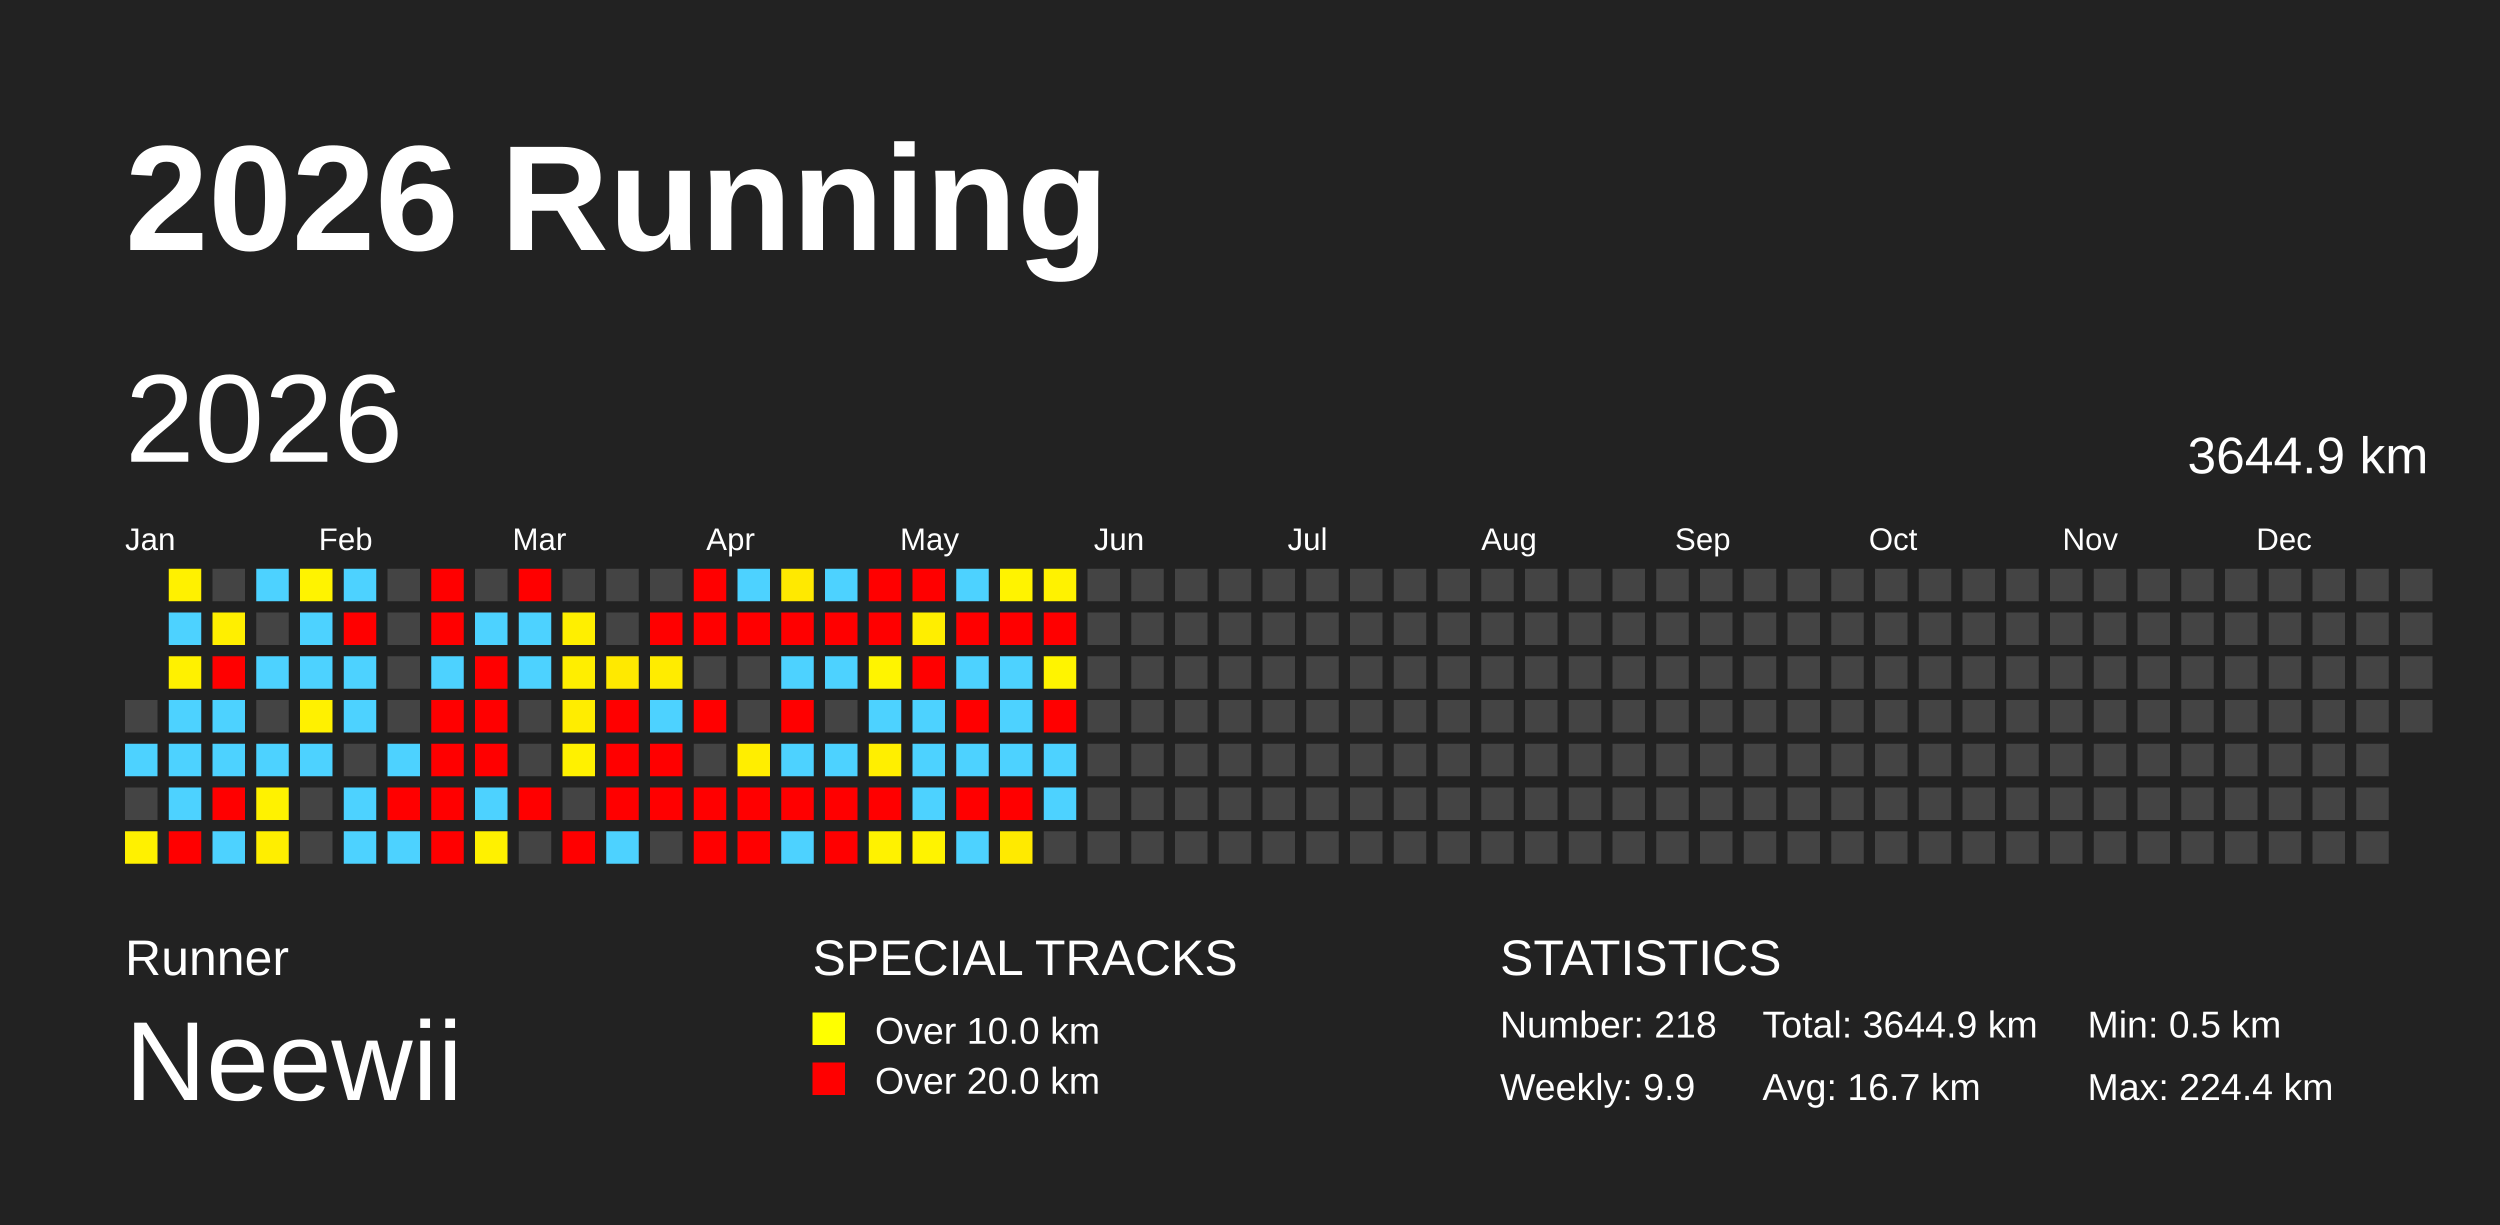
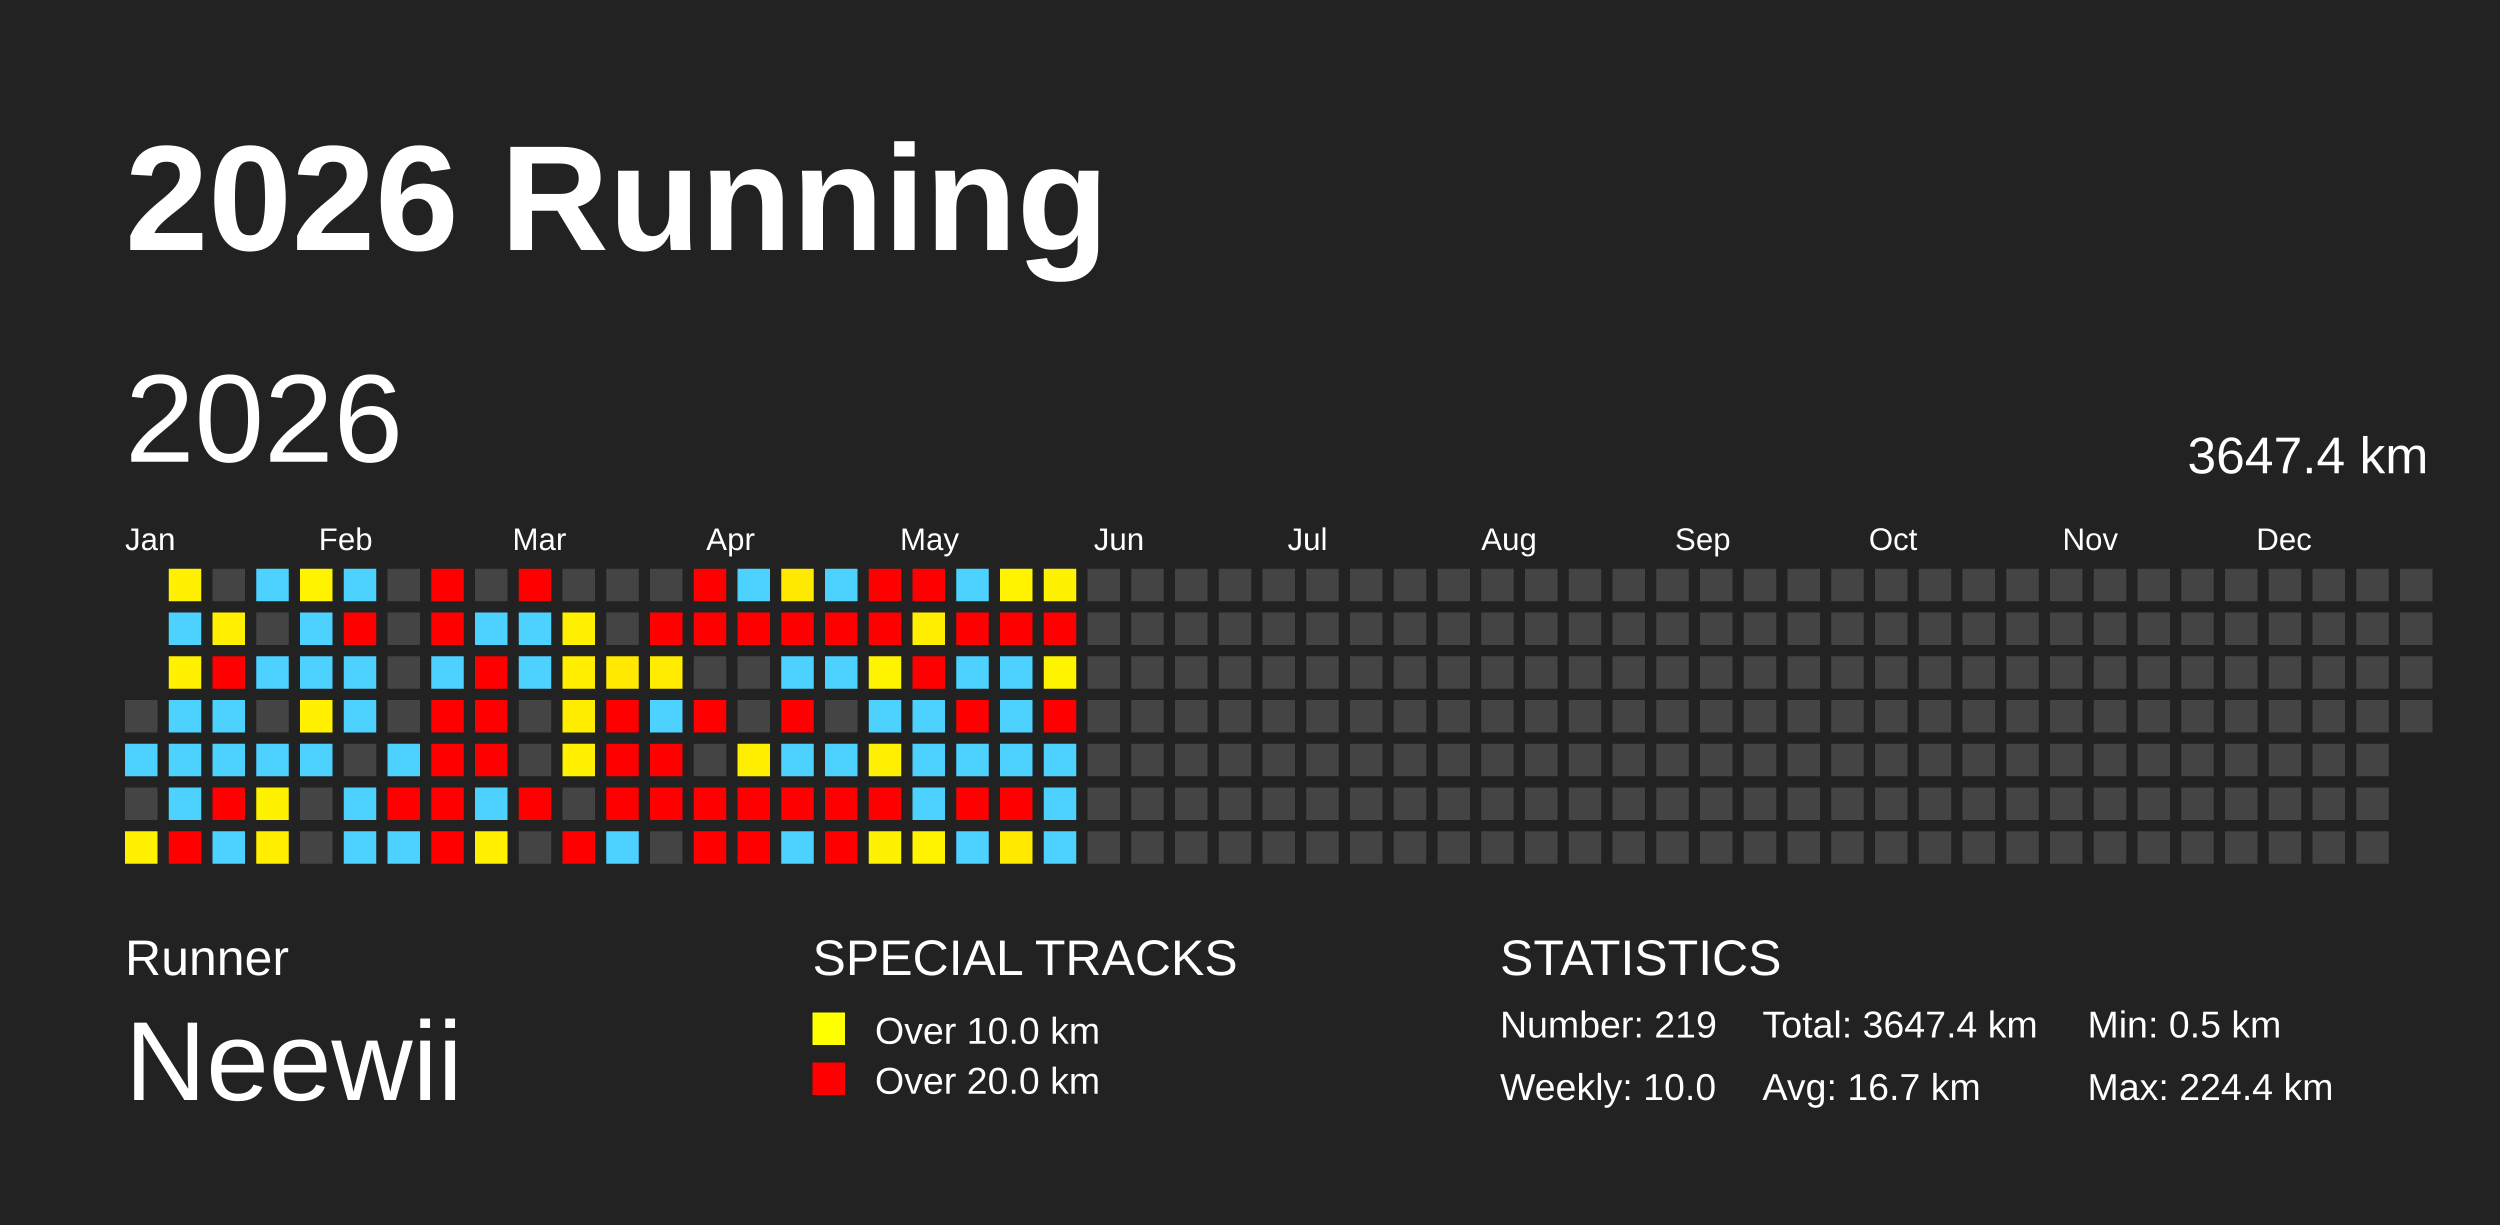
<svg xmlns="http://www.w3.org/2000/svg" baseProfile="full" height="98mm" version="1.1" viewBox="0,0,200,98" width="200mm">
  <defs />
  <rect fill="#222222" height="98" width="200" x="0" y="0" />
  <text fill="#FFFFFF" style="font-size:12px; font-family:Arial; font-weight:bold;" x="10" y="20">2026 Running</text>
  <text fill="#FFFFFF" style="font-size:4px; font-family:Arial" x="10" y="78">Runner</text>
  <text fill="#FFFFFF" style="font-size:9px; font-family:Arial" x="10" y="88">Neewii</text>
  <text fill="#FFFFFF" style="font-size:4px; font-family:Arial" x="65" y="78">SPECIAL TRACKS</text>
  <rect fill="yellow" height="2.6" width="2.6" x="65" y="81" />
  <text fill="#FFFFFF" style="font-size:3px; font-family:Arial" x="70" y="83.5">Over 10.0 km</text>
  <rect fill="red" height="2.6" width="2.6" x="65" y="85" />
  <text fill="#FFFFFF" style="font-size:3px; font-family:Arial" x="70" y="87.5">Over 20.0 km</text>
  <text fill="#FFFFFF" style="font-size:4px; font-family:Arial" x="120" y="78">STATISTICS</text>
-   <text fill="#FFFFFF" style="font-size:3px; font-family:Arial" x="120" y="83">Number: 218</text>
-   <text fill="#FFFFFF" style="font-size:3px; font-family:Arial" x="120" y="88">Weekly: 9.9</text>
-   <text fill="#FFFFFF" style="font-size:3px; font-family:Arial" x="141" y="83">Total: 3644.9 km</text>
+   <text fill="#FFFFFF" style="font-size:3px; font-family:Arial" x="120" y="83">Number: 219</text>
+   <text fill="#FFFFFF" style="font-size:3px; font-family:Arial" x="120" y="88">Weekly: 10.0</text>
+   <text fill="#FFFFFF" style="font-size:3px; font-family:Arial" x="141" y="83">Total: 3647.4 km</text>
  <text fill="#FFFFFF" style="font-size:3px; font-family:Arial" x="141" y="88">Avg: 16.7 km</text>
  <text fill="#FFFFFF" style="font-size:3px; font-family:Arial" x="167" y="83">Min: 0.5 km</text>
  <text fill="#FFFFFF" style="font-size:3px; font-family:Arial" x="167" y="88">Max: 224.4 km</text>
  <text dominant-baseline="hanging" fill="#FFFFFF" style="font-size:10.0px; font-family:Arial;" x="10" y="30">2026</text>
-   <text dominant-baseline="hanging" fill="#FFFFFF" style="font-size:4.125px; font-family:Arial;" x="175" y="35">3644.9 km</text>
+   <text dominant-baseline="hanging" fill="#FFFFFF" style="font-size:4.125px; font-family:Arial;" x="175" y="35">3647.4 km</text>
  <text fill="#FFFFFF" style="font-size:2.5px; font-family:Arial" x="10.0" y="44">Jan</text>
  <text fill="#FFFFFF" style="font-size:2.5px; font-family:Arial" x="25.5" y="44">Feb</text>
  <text fill="#FFFFFF" style="font-size:2.5px; font-family:Arial" x="41.0" y="44">Mar</text>
  <text fill="#FFFFFF" style="font-size:2.5px; font-family:Arial" x="56.5" y="44">Apr</text>
  <text fill="#FFFFFF" style="font-size:2.5px; font-family:Arial" x="72.0" y="44">May</text>
  <text fill="#FFFFFF" style="font-size:2.5px; font-family:Arial" x="87.5" y="44">Jun</text>
  <text fill="#FFFFFF" style="font-size:2.5px; font-family:Arial" x="103.0" y="44">Jul</text>
  <text fill="#FFFFFF" style="font-size:2.5px; font-family:Arial" x="118.5" y="44">Aug</text>
  <text fill="#FFFFFF" style="font-size:2.5px; font-family:Arial" x="134.0" y="44">Sep</text>
  <text fill="#FFFFFF" style="font-size:2.5px; font-family:Arial" x="149.5" y="44">Oct</text>
  <text fill="#FFFFFF" style="font-size:2.5px; font-family:Arial" x="165.0" y="44">Nov</text>
  <text fill="#FFFFFF" style="font-size:2.5px; font-family:Arial" x="180.5" y="44">Dec</text>
  <rect fill="#444444" height="2.6" width="2.6" x="10.0" y="56.0" />
  <rect fill="#4dd2ff" height="2.6" width="2.6" x="10.0" y="59.5" />
  <rect fill="#444444" height="2.6" width="2.6" x="10.0" y="63.0" />
  <rect fill="#fff100" height="2.6" width="2.6" x="10.0" y="66.5" />
  <rect fill="#fff100" height="2.6" width="2.6" x="13.5" y="45.5" />
  <rect fill="#4dd2ff" height="2.6" width="2.6" x="13.5" y="49.0" />
  <rect fill="#fff100" height="2.6" width="2.6" x="13.5" y="52.5" />
  <rect fill="#4dd2ff" height="2.6" width="2.6" x="13.5" y="56.0" />
  <rect fill="#4dd2ff" height="2.6" width="2.6" x="13.5" y="59.5" />
  <rect fill="#4dd2ff" height="2.6" width="2.6" x="13.5" y="63.0" />
  <rect fill="red" height="2.6" width="2.6" x="13.5" y="66.5" />
  <rect fill="#444444" height="2.6" width="2.6" x="17.0" y="45.5" />
  <rect fill="#ffef00" height="2.6" width="2.6" x="17.0" y="49.0" />
  <rect fill="red" height="2.6" width="2.6" x="17.0" y="52.5" />
  <rect fill="#4dd2ff" height="2.6" width="2.6" x="17.0" y="56.0" />
  <rect fill="#4dd2ff" height="2.6" width="2.6" x="17.0" y="59.5" />
  <rect fill="red" height="2.6" width="2.6" x="17.0" y="63.0" />
  <rect fill="#4dd2ff" height="2.6" width="2.6" x="17.0" y="66.5" />
  <rect fill="#4dd2ff" height="2.6" width="2.6" x="20.5" y="45.5" />
  <rect fill="#444444" height="2.6" width="2.6" x="20.5" y="49.0" />
  <rect fill="#4dd2ff" height="2.6" width="2.6" x="20.5" y="52.5" />
  <rect fill="#444444" height="2.6" width="2.6" x="20.5" y="56.0" />
  <rect fill="#4dd2ff" height="2.6" width="2.6" x="20.5" y="59.5" />
  <rect fill="#fff200" height="2.6" width="2.6" x="20.5" y="63.0" />
  <rect fill="#ffee00" height="2.6" width="2.6" x="20.5" y="66.5" />
  <rect fill="#fff300" height="2.6" width="2.6" x="24.0" y="45.5" />
  <rect fill="#4dd2ff" height="2.6" width="2.6" x="24.0" y="49.0" />
  <rect fill="#4dd2ff" height="2.6" width="2.6" x="24.0" y="52.5" />
  <rect fill="#fff100" height="2.6" width="2.6" x="24.0" y="56.0" />
  <rect fill="#4dd2ff" height="2.6" width="2.6" x="24.0" y="59.5" />
  <rect fill="#444444" height="2.6" width="2.6" x="24.0" y="63.0" />
  <rect fill="#444444" height="2.6" width="2.6" x="24.0" y="66.5" />
  <rect fill="#4dd2ff" height="2.6" width="2.6" x="27.5" y="45.5" />
  <rect fill="red" height="2.6" width="2.6" x="27.5" y="49.0" />
  <rect fill="#4dd2ff" height="2.6" width="2.6" x="27.5" y="52.5" />
  <rect fill="#4dd2ff" height="2.6" width="2.6" x="27.5" y="56.0" />
  <rect fill="#444444" height="2.6" width="2.6" x="27.5" y="59.5" />
  <rect fill="#4dd2ff" height="2.6" width="2.6" x="27.5" y="63.0" />
  <rect fill="#4dd2ff" height="2.6" width="2.6" x="27.5" y="66.5" />
  <rect fill="#444444" height="2.6" width="2.6" x="31.0" y="45.5" />
  <rect fill="#444444" height="2.6" width="2.6" x="31.0" y="49.0" />
  <rect fill="#444444" height="2.6" width="2.6" x="31.0" y="52.5" />
  <rect fill="#444444" height="2.6" width="2.6" x="31.0" y="56.0" />
  <rect fill="#4dd2ff" height="2.6" width="2.6" x="31.0" y="59.5" />
  <rect fill="red" height="2.6" width="2.6" x="31.0" y="63.0" />
  <rect fill="#4dd2ff" height="2.6" width="2.6" x="31.0" y="66.5" />
  <rect fill="red" height="2.6" width="2.6" x="34.5" y="45.5" />
  <rect fill="red" height="2.6" width="2.6" x="34.5" y="49.0" />
  <rect fill="#4dd2ff" height="2.6" width="2.6" x="34.5" y="52.5" />
  <rect fill="red" height="2.6" width="2.6" x="34.5" y="56.0" />
  <rect fill="red" height="2.6" width="2.6" x="34.5" y="59.5" />
  <rect fill="red" height="2.6" width="2.6" x="34.5" y="63.0" />
  <rect fill="red" height="2.6" width="2.6" x="34.5" y="66.5" />
  <rect fill="#444444" height="2.6" width="2.6" x="38.0" y="45.5" />
  <rect fill="#4dd2ff" height="2.6" width="2.6" x="38.0" y="49.0" />
  <rect fill="red" height="2.6" width="2.6" x="38.0" y="52.5" />
  <rect fill="red" height="2.6" width="2.6" x="38.0" y="56.0" />
  <rect fill="red" height="2.6" width="2.6" x="38.0" y="59.5" />
  <rect fill="#4dd2ff" height="2.6" width="2.6" x="38.0" y="63.0" />
  <rect fill="#fff100" height="2.6" width="2.6" x="38.0" y="66.5" />
  <rect fill="red" height="2.6" width="2.6" x="41.5" y="45.5" />
  <rect fill="#4dd2ff" height="2.6" width="2.6" x="41.5" y="49.0" />
  <rect fill="#4dd2ff" height="2.6" width="2.6" x="41.5" y="52.5" />
  <rect fill="#444444" height="2.6" width="2.6" x="41.5" y="56.0" />
  <rect fill="#444444" height="2.6" width="2.6" x="41.5" y="59.5" />
  <rect fill="red" height="2.6" width="2.6" x="41.5" y="63.0" />
  <rect fill="#444444" height="2.6" width="2.6" x="41.5" y="66.5" />
  <rect fill="#444444" height="2.6" width="2.6" x="45.0" y="45.5" />
  <rect fill="#ffef00" height="2.6" width="2.6" x="45.0" y="49.0" />
  <rect fill="#ffee00" height="2.6" width="2.6" x="45.0" y="52.5" />
  <rect fill="#ffed00" height="2.6" width="2.6" x="45.0" y="56.0" />
  <rect fill="#fff100" height="2.6" width="2.6" x="45.0" y="59.5" />
  <rect fill="#444444" height="2.6" width="2.6" x="45.0" y="63.0" />
  <rect fill="red" height="2.6" width="2.6" x="45.0" y="66.5" />
  <rect fill="#444444" height="2.6" width="2.6" x="48.5" y="45.5" />
  <rect fill="#444444" height="2.6" width="2.6" x="48.5" y="49.0" />
  <rect fill="#ffe900" height="2.6" width="2.6" x="48.5" y="52.5" />
  <rect fill="red" height="2.6" width="2.6" x="48.5" y="56.0" />
  <rect fill="red" height="2.6" width="2.6" x="48.5" y="59.5" />
  <rect fill="red" height="2.6" width="2.6" x="48.5" y="63.0" />
  <rect fill="#4dd2ff" height="2.6" width="2.6" x="48.5" y="66.5" />
  <rect fill="#444444" height="2.6" width="2.6" x="52.0" y="45.5" />
  <rect fill="red" height="2.6" width="2.6" x="52.0" y="49.0" />
  <rect fill="#ffec00" height="2.6" width="2.6" x="52.0" y="52.5" />
  <rect fill="#4dd2ff" height="2.6" width="2.6" x="52.0" y="56.0" />
  <rect fill="red" height="2.6" width="2.6" x="52.0" y="59.5" />
  <rect fill="red" height="2.6" width="2.6" x="52.0" y="63.0" />
  <rect fill="#444444" height="2.6" width="2.6" x="52.0" y="66.5" />
  <rect fill="red" height="2.6" width="2.6" x="55.5" y="45.5" />
  <rect fill="red" height="2.6" width="2.6" x="55.5" y="49.0" />
  <rect fill="#444444" height="2.6" width="2.6" x="55.5" y="52.5" />
  <rect fill="red" height="2.6" width="2.6" x="55.5" y="56.0" />
  <rect fill="#444444" height="2.6" width="2.6" x="55.5" y="59.5" />
  <rect fill="red" height="2.6" width="2.6" x="55.5" y="63.0" />
  <rect fill="red" height="2.6" width="2.6" x="55.5" y="66.5" />
  <rect fill="#4dd2ff" height="2.6" width="2.6" x="59.0" y="45.5" />
  <rect fill="red" height="2.6" width="2.6" x="59.0" y="49.0" />
  <rect fill="#444444" height="2.6" width="2.6" x="59.0" y="52.5" />
  <rect fill="#444444" height="2.6" width="2.6" x="59.0" y="56.0" />
  <rect fill="#ffee00" height="2.6" width="2.6" x="59.0" y="59.5" />
  <rect fill="red" height="2.6" width="2.6" x="59.0" y="63.0" />
  <rect fill="red" height="2.6" width="2.6" x="59.0" y="66.5" />
  <rect fill="#ffe900" height="2.6" width="2.6" x="62.5" y="45.5" />
  <rect fill="red" height="2.6" width="2.6" x="62.5" y="49.0" />
  <rect fill="#4dd2ff" height="2.6" width="2.6" x="62.5" y="52.5" />
  <rect fill="red" height="2.6" width="2.6" x="62.5" y="56.0" />
  <rect fill="#4dd2ff" height="2.6" width="2.6" x="62.5" y="59.5" />
  <rect fill="red" height="2.6" width="2.6" x="62.5" y="63.0" />
  <rect fill="#4dd2ff" height="2.6" width="2.6" x="62.5" y="66.5" />
  <rect fill="#4dd2ff" height="2.6" width="2.6" x="66.0" y="45.5" />
  <rect fill="red" height="2.6" width="2.6" x="66.0" y="49.0" />
  <rect fill="#4dd2ff" height="2.6" width="2.6" x="66.0" y="52.5" />
  <rect fill="#444444" height="2.6" width="2.6" x="66.0" y="56.0" />
  <rect fill="#4dd2ff" height="2.6" width="2.6" x="66.0" y="59.5" />
  <rect fill="red" height="2.6" width="2.6" x="66.0" y="63.0" />
  <rect fill="red" height="2.6" width="2.6" x="66.0" y="66.5" />
  <rect fill="red" height="2.6" width="2.6" x="69.5" y="45.5" />
  <rect fill="red" height="2.6" width="2.6" x="69.5" y="49.0" />
  <rect fill="#fff400" height="2.6" width="2.6" x="69.5" y="52.5" />
  <rect fill="#4dd2ff" height="2.6" width="2.6" x="69.5" y="56.0" />
  <rect fill="#ffef00" height="2.6" width="2.6" x="69.5" y="59.5" />
  <rect fill="red" height="2.6" width="2.6" x="69.5" y="63.0" />
  <rect fill="#fff200" height="2.6" width="2.6" x="69.5" y="66.5" />
  <rect fill="red" height="2.6" width="2.6" x="73.0" y="45.5" />
  <rect fill="#ffee00" height="2.6" width="2.6" x="73.0" y="49.0" />
  <rect fill="red" height="2.6" width="2.6" x="73.0" y="52.5" />
  <rect fill="#4dd2ff" height="2.6" width="2.6" x="73.0" y="56.0" />
  <rect fill="#4dd2ff" height="2.6" width="2.6" x="73.0" y="59.5" />
  <rect fill="#4dd2ff" height="2.6" width="2.6" x="73.0" y="63.0" />
  <rect fill="#fff300" height="2.6" width="2.6" x="73.0" y="66.5" />
  <rect fill="#4dd2ff" height="2.6" width="2.6" x="76.5" y="45.5" />
  <rect fill="red" height="2.6" width="2.6" x="76.5" y="49.0" />
  <rect fill="#4dd2ff" height="2.6" width="2.6" x="76.5" y="52.5" />
  <rect fill="red" height="2.6" width="2.6" x="76.5" y="56.0" />
  <rect fill="#4dd2ff" height="2.6" width="2.6" x="76.5" y="59.5" />
  <rect fill="red" height="2.6" width="2.6" x="76.5" y="63.0" />
  <rect fill="#4dd2ff" height="2.6" width="2.6" x="76.5" y="66.5" />
  <rect fill="#fff300" height="2.6" width="2.6" x="80.0" y="45.5" />
  <rect fill="red" height="2.6" width="2.6" x="80.0" y="49.0" />
  <rect fill="#4dd2ff" height="2.6" width="2.6" x="80.0" y="52.5" />
  <rect fill="#4dd2ff" height="2.6" width="2.6" x="80.0" y="56.0" />
  <rect fill="#4dd2ff" height="2.6" width="2.6" x="80.0" y="59.5" />
  <rect fill="red" height="2.6" width="2.6" x="80.0" y="63.0" />
  <rect fill="#ffea00" height="2.6" width="2.6" x="80.0" y="66.5" />
  <rect fill="#fff200" height="2.6" width="2.6" x="83.5" y="45.5" />
  <rect fill="red" height="2.6" width="2.6" x="83.5" y="49.0" />
  <rect fill="#fff400" height="2.6" width="2.6" x="83.5" y="52.5" />
  <rect fill="red" height="2.6" width="2.6" x="83.5" y="56.0" />
  <rect fill="#4dd2ff" height="2.6" width="2.6" x="83.5" y="59.5" />
  <rect fill="#4dd2ff" height="2.6" width="2.6" x="83.5" y="63.0" />
-   <rect fill="#444444" height="2.6" width="2.6" x="83.5" y="66.5" />
+   <rect fill="#4dd2ff" height="2.6" width="2.6" x="83.5" y="66.5" />
  <rect fill="#444444" height="2.6" width="2.6" x="87.0" y="45.5" />
  <rect fill="#444444" height="2.6" width="2.6" x="87.0" y="49.0" />
  <rect fill="#444444" height="2.6" width="2.6" x="87.0" y="52.5" />
  <rect fill="#444444" height="2.6" width="2.6" x="87.0" y="56.0" />
  <rect fill="#444444" height="2.6" width="2.6" x="87.0" y="59.5" />
  <rect fill="#444444" height="2.6" width="2.6" x="87.0" y="63.0" />
  <rect fill="#444444" height="2.6" width="2.6" x="87.0" y="66.5" />
  <rect fill="#444444" height="2.6" width="2.6" x="90.5" y="45.5" />
  <rect fill="#444444" height="2.6" width="2.6" x="90.5" y="49.0" />
  <rect fill="#444444" height="2.6" width="2.6" x="90.5" y="52.5" />
  <rect fill="#444444" height="2.6" width="2.6" x="90.5" y="56.0" />
  <rect fill="#444444" height="2.6" width="2.6" x="90.5" y="59.5" />
  <rect fill="#444444" height="2.6" width="2.6" x="90.5" y="63.0" />
  <rect fill="#444444" height="2.6" width="2.6" x="90.5" y="66.5" />
  <rect fill="#444444" height="2.6" width="2.6" x="94.0" y="45.5" />
  <rect fill="#444444" height="2.6" width="2.6" x="94.0" y="49.0" />
  <rect fill="#444444" height="2.6" width="2.6" x="94.0" y="52.5" />
  <rect fill="#444444" height="2.6" width="2.6" x="94.0" y="56.0" />
  <rect fill="#444444" height="2.6" width="2.6" x="94.0" y="59.5" />
  <rect fill="#444444" height="2.6" width="2.6" x="94.0" y="63.0" />
  <rect fill="#444444" height="2.6" width="2.6" x="94.0" y="66.5" />
  <rect fill="#444444" height="2.6" width="2.6" x="97.5" y="45.5" />
  <rect fill="#444444" height="2.6" width="2.6" x="97.5" y="49.0" />
  <rect fill="#444444" height="2.6" width="2.6" x="97.5" y="52.5" />
  <rect fill="#444444" height="2.6" width="2.6" x="97.5" y="56.0" />
  <rect fill="#444444" height="2.6" width="2.6" x="97.5" y="59.5" />
  <rect fill="#444444" height="2.6" width="2.6" x="97.5" y="63.0" />
  <rect fill="#444444" height="2.6" width="2.6" x="97.5" y="66.5" />
  <rect fill="#444444" height="2.6" width="2.6" x="101.0" y="45.5" />
  <rect fill="#444444" height="2.6" width="2.6" x="101.0" y="49.0" />
  <rect fill="#444444" height="2.6" width="2.6" x="101.0" y="52.5" />
  <rect fill="#444444" height="2.6" width="2.6" x="101.0" y="56.0" />
  <rect fill="#444444" height="2.6" width="2.6" x="101.0" y="59.5" />
  <rect fill="#444444" height="2.6" width="2.6" x="101.0" y="63.0" />
  <rect fill="#444444" height="2.6" width="2.6" x="101.0" y="66.5" />
  <rect fill="#444444" height="2.6" width="2.6" x="104.5" y="45.5" />
  <rect fill="#444444" height="2.6" width="2.6" x="104.5" y="49.0" />
  <rect fill="#444444" height="2.6" width="2.6" x="104.5" y="52.5" />
  <rect fill="#444444" height="2.6" width="2.6" x="104.5" y="56.0" />
  <rect fill="#444444" height="2.6" width="2.6" x="104.5" y="59.5" />
  <rect fill="#444444" height="2.6" width="2.6" x="104.5" y="63.0" />
  <rect fill="#444444" height="2.6" width="2.6" x="104.5" y="66.5" />
  <rect fill="#444444" height="2.6" width="2.6" x="108.0" y="45.5" />
  <rect fill="#444444" height="2.6" width="2.6" x="108.0" y="49.0" />
  <rect fill="#444444" height="2.6" width="2.6" x="108.0" y="52.5" />
  <rect fill="#444444" height="2.6" width="2.6" x="108.0" y="56.0" />
  <rect fill="#444444" height="2.6" width="2.6" x="108.0" y="59.5" />
  <rect fill="#444444" height="2.6" width="2.6" x="108.0" y="63.0" />
  <rect fill="#444444" height="2.6" width="2.6" x="108.0" y="66.5" />
  <rect fill="#444444" height="2.6" width="2.6" x="111.5" y="45.5" />
  <rect fill="#444444" height="2.6" width="2.6" x="111.5" y="49.0" />
  <rect fill="#444444" height="2.6" width="2.6" x="111.5" y="52.5" />
  <rect fill="#444444" height="2.6" width="2.6" x="111.5" y="56.0" />
  <rect fill="#444444" height="2.6" width="2.6" x="111.5" y="59.5" />
  <rect fill="#444444" height="2.6" width="2.6" x="111.5" y="63.0" />
  <rect fill="#444444" height="2.6" width="2.6" x="111.5" y="66.5" />
  <rect fill="#444444" height="2.6" width="2.6" x="115.0" y="45.5" />
  <rect fill="#444444" height="2.6" width="2.6" x="115.0" y="49.0" />
  <rect fill="#444444" height="2.6" width="2.6" x="115.0" y="52.5" />
  <rect fill="#444444" height="2.6" width="2.6" x="115.0" y="56.0" />
  <rect fill="#444444" height="2.6" width="2.6" x="115.0" y="59.5" />
  <rect fill="#444444" height="2.6" width="2.6" x="115.0" y="63.0" />
  <rect fill="#444444" height="2.6" width="2.6" x="115.0" y="66.5" />
  <rect fill="#444444" height="2.6" width="2.6" x="118.5" y="45.5" />
  <rect fill="#444444" height="2.6" width="2.6" x="118.5" y="49.0" />
  <rect fill="#444444" height="2.6" width="2.6" x="118.5" y="52.5" />
  <rect fill="#444444" height="2.6" width="2.6" x="118.5" y="56.0" />
  <rect fill="#444444" height="2.6" width="2.6" x="118.5" y="59.5" />
  <rect fill="#444444" height="2.6" width="2.6" x="118.5" y="63.0" />
  <rect fill="#444444" height="2.6" width="2.6" x="118.5" y="66.5" />
  <rect fill="#444444" height="2.6" width="2.6" x="122.0" y="45.5" />
  <rect fill="#444444" height="2.6" width="2.6" x="122.0" y="49.0" />
  <rect fill="#444444" height="2.6" width="2.6" x="122.0" y="52.5" />
  <rect fill="#444444" height="2.6" width="2.6" x="122.0" y="56.0" />
  <rect fill="#444444" height="2.6" width="2.6" x="122.0" y="59.5" />
  <rect fill="#444444" height="2.6" width="2.6" x="122.0" y="63.0" />
  <rect fill="#444444" height="2.6" width="2.6" x="122.0" y="66.5" />
  <rect fill="#444444" height="2.6" width="2.6" x="125.5" y="45.5" />
  <rect fill="#444444" height="2.6" width="2.6" x="125.5" y="49.0" />
  <rect fill="#444444" height="2.6" width="2.6" x="125.5" y="52.5" />
  <rect fill="#444444" height="2.6" width="2.6" x="125.5" y="56.0" />
  <rect fill="#444444" height="2.6" width="2.6" x="125.5" y="59.5" />
  <rect fill="#444444" height="2.6" width="2.6" x="125.5" y="63.0" />
  <rect fill="#444444" height="2.6" width="2.6" x="125.5" y="66.5" />
  <rect fill="#444444" height="2.6" width="2.6" x="129.0" y="45.5" />
  <rect fill="#444444" height="2.6" width="2.6" x="129.0" y="49.0" />
  <rect fill="#444444" height="2.6" width="2.6" x="129.0" y="52.5" />
  <rect fill="#444444" height="2.6" width="2.6" x="129.0" y="56.0" />
  <rect fill="#444444" height="2.6" width="2.6" x="129.0" y="59.5" />
  <rect fill="#444444" height="2.6" width="2.6" x="129.0" y="63.0" />
  <rect fill="#444444" height="2.6" width="2.6" x="129.0" y="66.5" />
  <rect fill="#444444" height="2.6" width="2.6" x="132.5" y="45.5" />
  <rect fill="#444444" height="2.6" width="2.6" x="132.5" y="49.0" />
  <rect fill="#444444" height="2.6" width="2.6" x="132.5" y="52.5" />
  <rect fill="#444444" height="2.6" width="2.6" x="132.5" y="56.0" />
  <rect fill="#444444" height="2.6" width="2.6" x="132.5" y="59.5" />
  <rect fill="#444444" height="2.6" width="2.6" x="132.5" y="63.0" />
  <rect fill="#444444" height="2.6" width="2.6" x="132.5" y="66.5" />
  <rect fill="#444444" height="2.6" width="2.6" x="136.0" y="45.5" />
  <rect fill="#444444" height="2.6" width="2.6" x="136.0" y="49.0" />
  <rect fill="#444444" height="2.6" width="2.6" x="136.0" y="52.5" />
  <rect fill="#444444" height="2.6" width="2.6" x="136.0" y="56.0" />
  <rect fill="#444444" height="2.6" width="2.6" x="136.0" y="59.5" />
  <rect fill="#444444" height="2.6" width="2.6" x="136.0" y="63.0" />
  <rect fill="#444444" height="2.6" width="2.6" x="136.0" y="66.5" />
  <rect fill="#444444" height="2.6" width="2.6" x="139.5" y="45.5" />
  <rect fill="#444444" height="2.6" width="2.6" x="139.5" y="49.0" />
  <rect fill="#444444" height="2.6" width="2.6" x="139.5" y="52.5" />
  <rect fill="#444444" height="2.6" width="2.6" x="139.5" y="56.0" />
  <rect fill="#444444" height="2.6" width="2.6" x="139.5" y="59.5" />
  <rect fill="#444444" height="2.6" width="2.6" x="139.5" y="63.0" />
  <rect fill="#444444" height="2.6" width="2.6" x="139.5" y="66.5" />
  <rect fill="#444444" height="2.6" width="2.6" x="143.0" y="45.5" />
  <rect fill="#444444" height="2.6" width="2.6" x="143.0" y="49.0" />
  <rect fill="#444444" height="2.6" width="2.6" x="143.0" y="52.5" />
  <rect fill="#444444" height="2.6" width="2.6" x="143.0" y="56.0" />
  <rect fill="#444444" height="2.6" width="2.6" x="143.0" y="59.5" />
  <rect fill="#444444" height="2.6" width="2.6" x="143.0" y="63.0" />
  <rect fill="#444444" height="2.6" width="2.6" x="143.0" y="66.5" />
  <rect fill="#444444" height="2.6" width="2.6" x="146.5" y="45.5" />
  <rect fill="#444444" height="2.6" width="2.6" x="146.5" y="49.0" />
  <rect fill="#444444" height="2.6" width="2.6" x="146.5" y="52.5" />
  <rect fill="#444444" height="2.6" width="2.6" x="146.5" y="56.0" />
  <rect fill="#444444" height="2.6" width="2.6" x="146.5" y="59.5" />
  <rect fill="#444444" height="2.6" width="2.6" x="146.5" y="63.0" />
  <rect fill="#444444" height="2.6" width="2.6" x="146.5" y="66.5" />
  <rect fill="#444444" height="2.6" width="2.6" x="150.0" y="45.5" />
  <rect fill="#444444" height="2.6" width="2.6" x="150.0" y="49.0" />
  <rect fill="#444444" height="2.6" width="2.6" x="150.0" y="52.5" />
  <rect fill="#444444" height="2.6" width="2.6" x="150.0" y="56.0" />
  <rect fill="#444444" height="2.6" width="2.6" x="150.0" y="59.5" />
  <rect fill="#444444" height="2.6" width="2.6" x="150.0" y="63.0" />
  <rect fill="#444444" height="2.6" width="2.6" x="150.0" y="66.5" />
  <rect fill="#444444" height="2.6" width="2.6" x="153.5" y="45.5" />
  <rect fill="#444444" height="2.6" width="2.6" x="153.5" y="49.0" />
  <rect fill="#444444" height="2.6" width="2.6" x="153.5" y="52.5" />
  <rect fill="#444444" height="2.6" width="2.6" x="153.5" y="56.0" />
  <rect fill="#444444" height="2.6" width="2.6" x="153.5" y="59.5" />
  <rect fill="#444444" height="2.6" width="2.6" x="153.5" y="63.0" />
  <rect fill="#444444" height="2.6" width="2.6" x="153.5" y="66.5" />
  <rect fill="#444444" height="2.6" width="2.6" x="157.0" y="45.5" />
  <rect fill="#444444" height="2.6" width="2.6" x="157.0" y="49.0" />
  <rect fill="#444444" height="2.6" width="2.6" x="157.0" y="52.5" />
  <rect fill="#444444" height="2.6" width="2.6" x="157.0" y="56.0" />
  <rect fill="#444444" height="2.6" width="2.6" x="157.0" y="59.5" />
  <rect fill="#444444" height="2.6" width="2.6" x="157.0" y="63.0" />
  <rect fill="#444444" height="2.6" width="2.6" x="157.0" y="66.5" />
  <rect fill="#444444" height="2.6" width="2.6" x="160.5" y="45.5" />
  <rect fill="#444444" height="2.6" width="2.6" x="160.5" y="49.0" />
  <rect fill="#444444" height="2.6" width="2.6" x="160.5" y="52.5" />
  <rect fill="#444444" height="2.6" width="2.6" x="160.5" y="56.0" />
  <rect fill="#444444" height="2.6" width="2.6" x="160.5" y="59.5" />
  <rect fill="#444444" height="2.6" width="2.6" x="160.5" y="63.0" />
  <rect fill="#444444" height="2.6" width="2.6" x="160.5" y="66.5" />
  <rect fill="#444444" height="2.6" width="2.6" x="164.0" y="45.5" />
  <rect fill="#444444" height="2.6" width="2.6" x="164.0" y="49.0" />
  <rect fill="#444444" height="2.6" width="2.6" x="164.0" y="52.5" />
  <rect fill="#444444" height="2.6" width="2.6" x="164.0" y="56.0" />
  <rect fill="#444444" height="2.6" width="2.6" x="164.0" y="59.5" />
  <rect fill="#444444" height="2.6" width="2.6" x="164.0" y="63.0" />
  <rect fill="#444444" height="2.6" width="2.6" x="164.0" y="66.5" />
  <rect fill="#444444" height="2.6" width="2.6" x="167.5" y="45.5" />
  <rect fill="#444444" height="2.6" width="2.6" x="167.5" y="49.0" />
  <rect fill="#444444" height="2.6" width="2.6" x="167.5" y="52.5" />
  <rect fill="#444444" height="2.6" width="2.6" x="167.5" y="56.0" />
  <rect fill="#444444" height="2.6" width="2.6" x="167.5" y="59.5" />
  <rect fill="#444444" height="2.6" width="2.6" x="167.5" y="63.0" />
  <rect fill="#444444" height="2.6" width="2.6" x="167.5" y="66.5" />
  <rect fill="#444444" height="2.6" width="2.6" x="171.0" y="45.5" />
  <rect fill="#444444" height="2.6" width="2.6" x="171.0" y="49.0" />
  <rect fill="#444444" height="2.6" width="2.6" x="171.0" y="52.5" />
  <rect fill="#444444" height="2.6" width="2.6" x="171.0" y="56.0" />
  <rect fill="#444444" height="2.6" width="2.6" x="171.0" y="59.5" />
  <rect fill="#444444" height="2.6" width="2.6" x="171.0" y="63.0" />
  <rect fill="#444444" height="2.6" width="2.6" x="171.0" y="66.5" />
  <rect fill="#444444" height="2.6" width="2.6" x="174.5" y="45.5" />
  <rect fill="#444444" height="2.6" width="2.6" x="174.5" y="49.0" />
  <rect fill="#444444" height="2.6" width="2.6" x="174.5" y="52.5" />
  <rect fill="#444444" height="2.6" width="2.6" x="174.5" y="56.0" />
  <rect fill="#444444" height="2.6" width="2.6" x="174.5" y="59.5" />
  <rect fill="#444444" height="2.6" width="2.6" x="174.5" y="63.0" />
  <rect fill="#444444" height="2.6" width="2.6" x="174.5" y="66.5" />
  <rect fill="#444444" height="2.6" width="2.6" x="178.0" y="45.5" />
  <rect fill="#444444" height="2.6" width="2.6" x="178.0" y="49.0" />
  <rect fill="#444444" height="2.6" width="2.6" x="178.0" y="52.5" />
  <rect fill="#444444" height="2.6" width="2.6" x="178.0" y="56.0" />
  <rect fill="#444444" height="2.6" width="2.6" x="178.0" y="59.5" />
  <rect fill="#444444" height="2.6" width="2.6" x="178.0" y="63.0" />
  <rect fill="#444444" height="2.6" width="2.6" x="178.0" y="66.5" />
  <rect fill="#444444" height="2.6" width="2.6" x="181.5" y="45.5" />
  <rect fill="#444444" height="2.6" width="2.6" x="181.5" y="49.0" />
  <rect fill="#444444" height="2.6" width="2.6" x="181.5" y="52.5" />
  <rect fill="#444444" height="2.6" width="2.6" x="181.5" y="56.0" />
  <rect fill="#444444" height="2.6" width="2.6" x="181.5" y="59.5" />
  <rect fill="#444444" height="2.6" width="2.6" x="181.5" y="63.0" />
  <rect fill="#444444" height="2.6" width="2.6" x="181.5" y="66.5" />
  <rect fill="#444444" height="2.6" width="2.6" x="185.0" y="45.5" />
  <rect fill="#444444" height="2.6" width="2.6" x="185.0" y="49.0" />
  <rect fill="#444444" height="2.6" width="2.6" x="185.0" y="52.5" />
  <rect fill="#444444" height="2.6" width="2.6" x="185.0" y="56.0" />
  <rect fill="#444444" height="2.6" width="2.6" x="185.0" y="59.5" />
  <rect fill="#444444" height="2.6" width="2.6" x="185.0" y="63.0" />
  <rect fill="#444444" height="2.6" width="2.6" x="185.0" y="66.5" />
  <rect fill="#444444" height="2.6" width="2.6" x="188.5" y="45.5" />
  <rect fill="#444444" height="2.6" width="2.6" x="188.5" y="49.0" />
  <rect fill="#444444" height="2.6" width="2.6" x="188.5" y="52.5" />
  <rect fill="#444444" height="2.6" width="2.6" x="188.5" y="56.0" />
  <rect fill="#444444" height="2.6" width="2.6" x="188.5" y="59.5" />
  <rect fill="#444444" height="2.6" width="2.6" x="188.5" y="63.0" />
  <rect fill="#444444" height="2.6" width="2.6" x="188.5" y="66.5" />
  <rect fill="#444444" height="2.6" width="2.6" x="192.0" y="45.5" />
  <rect fill="#444444" height="2.6" width="2.6" x="192.0" y="49.0" />
  <rect fill="#444444" height="2.6" width="2.6" x="192.0" y="52.5" />
  <rect fill="#444444" height="2.6" width="2.6" x="192.0" y="56.0" />
</svg>
